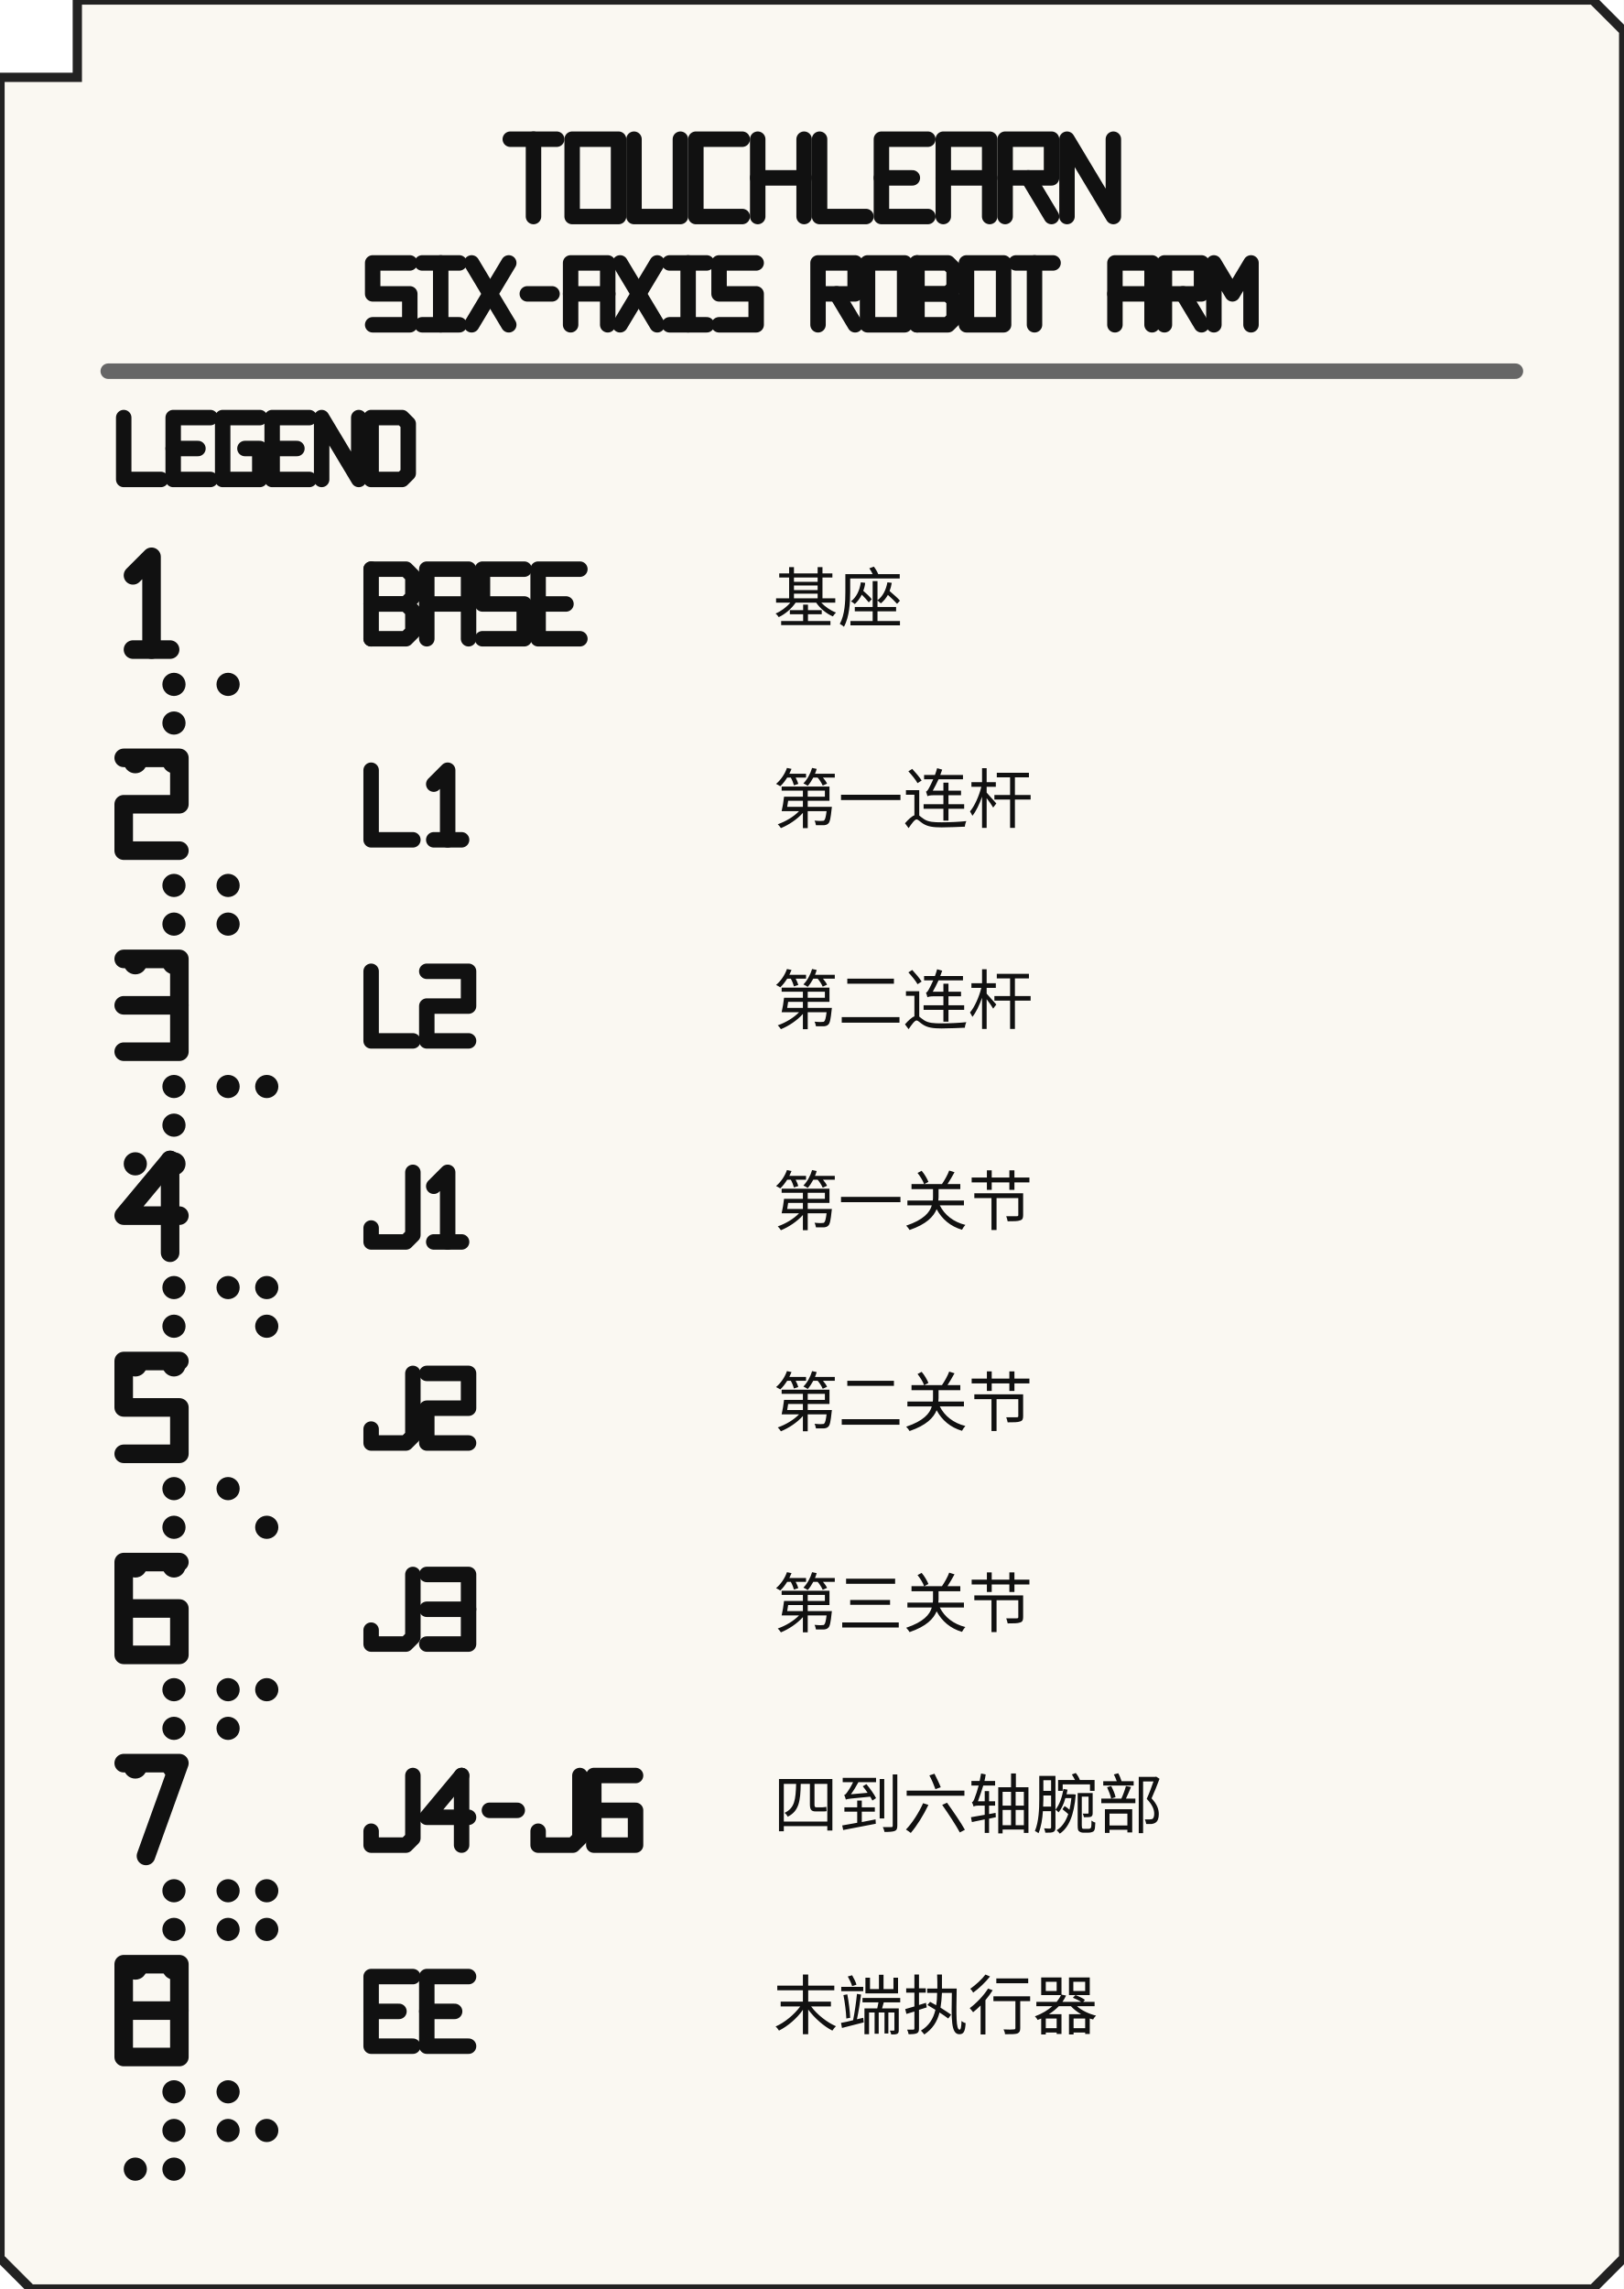
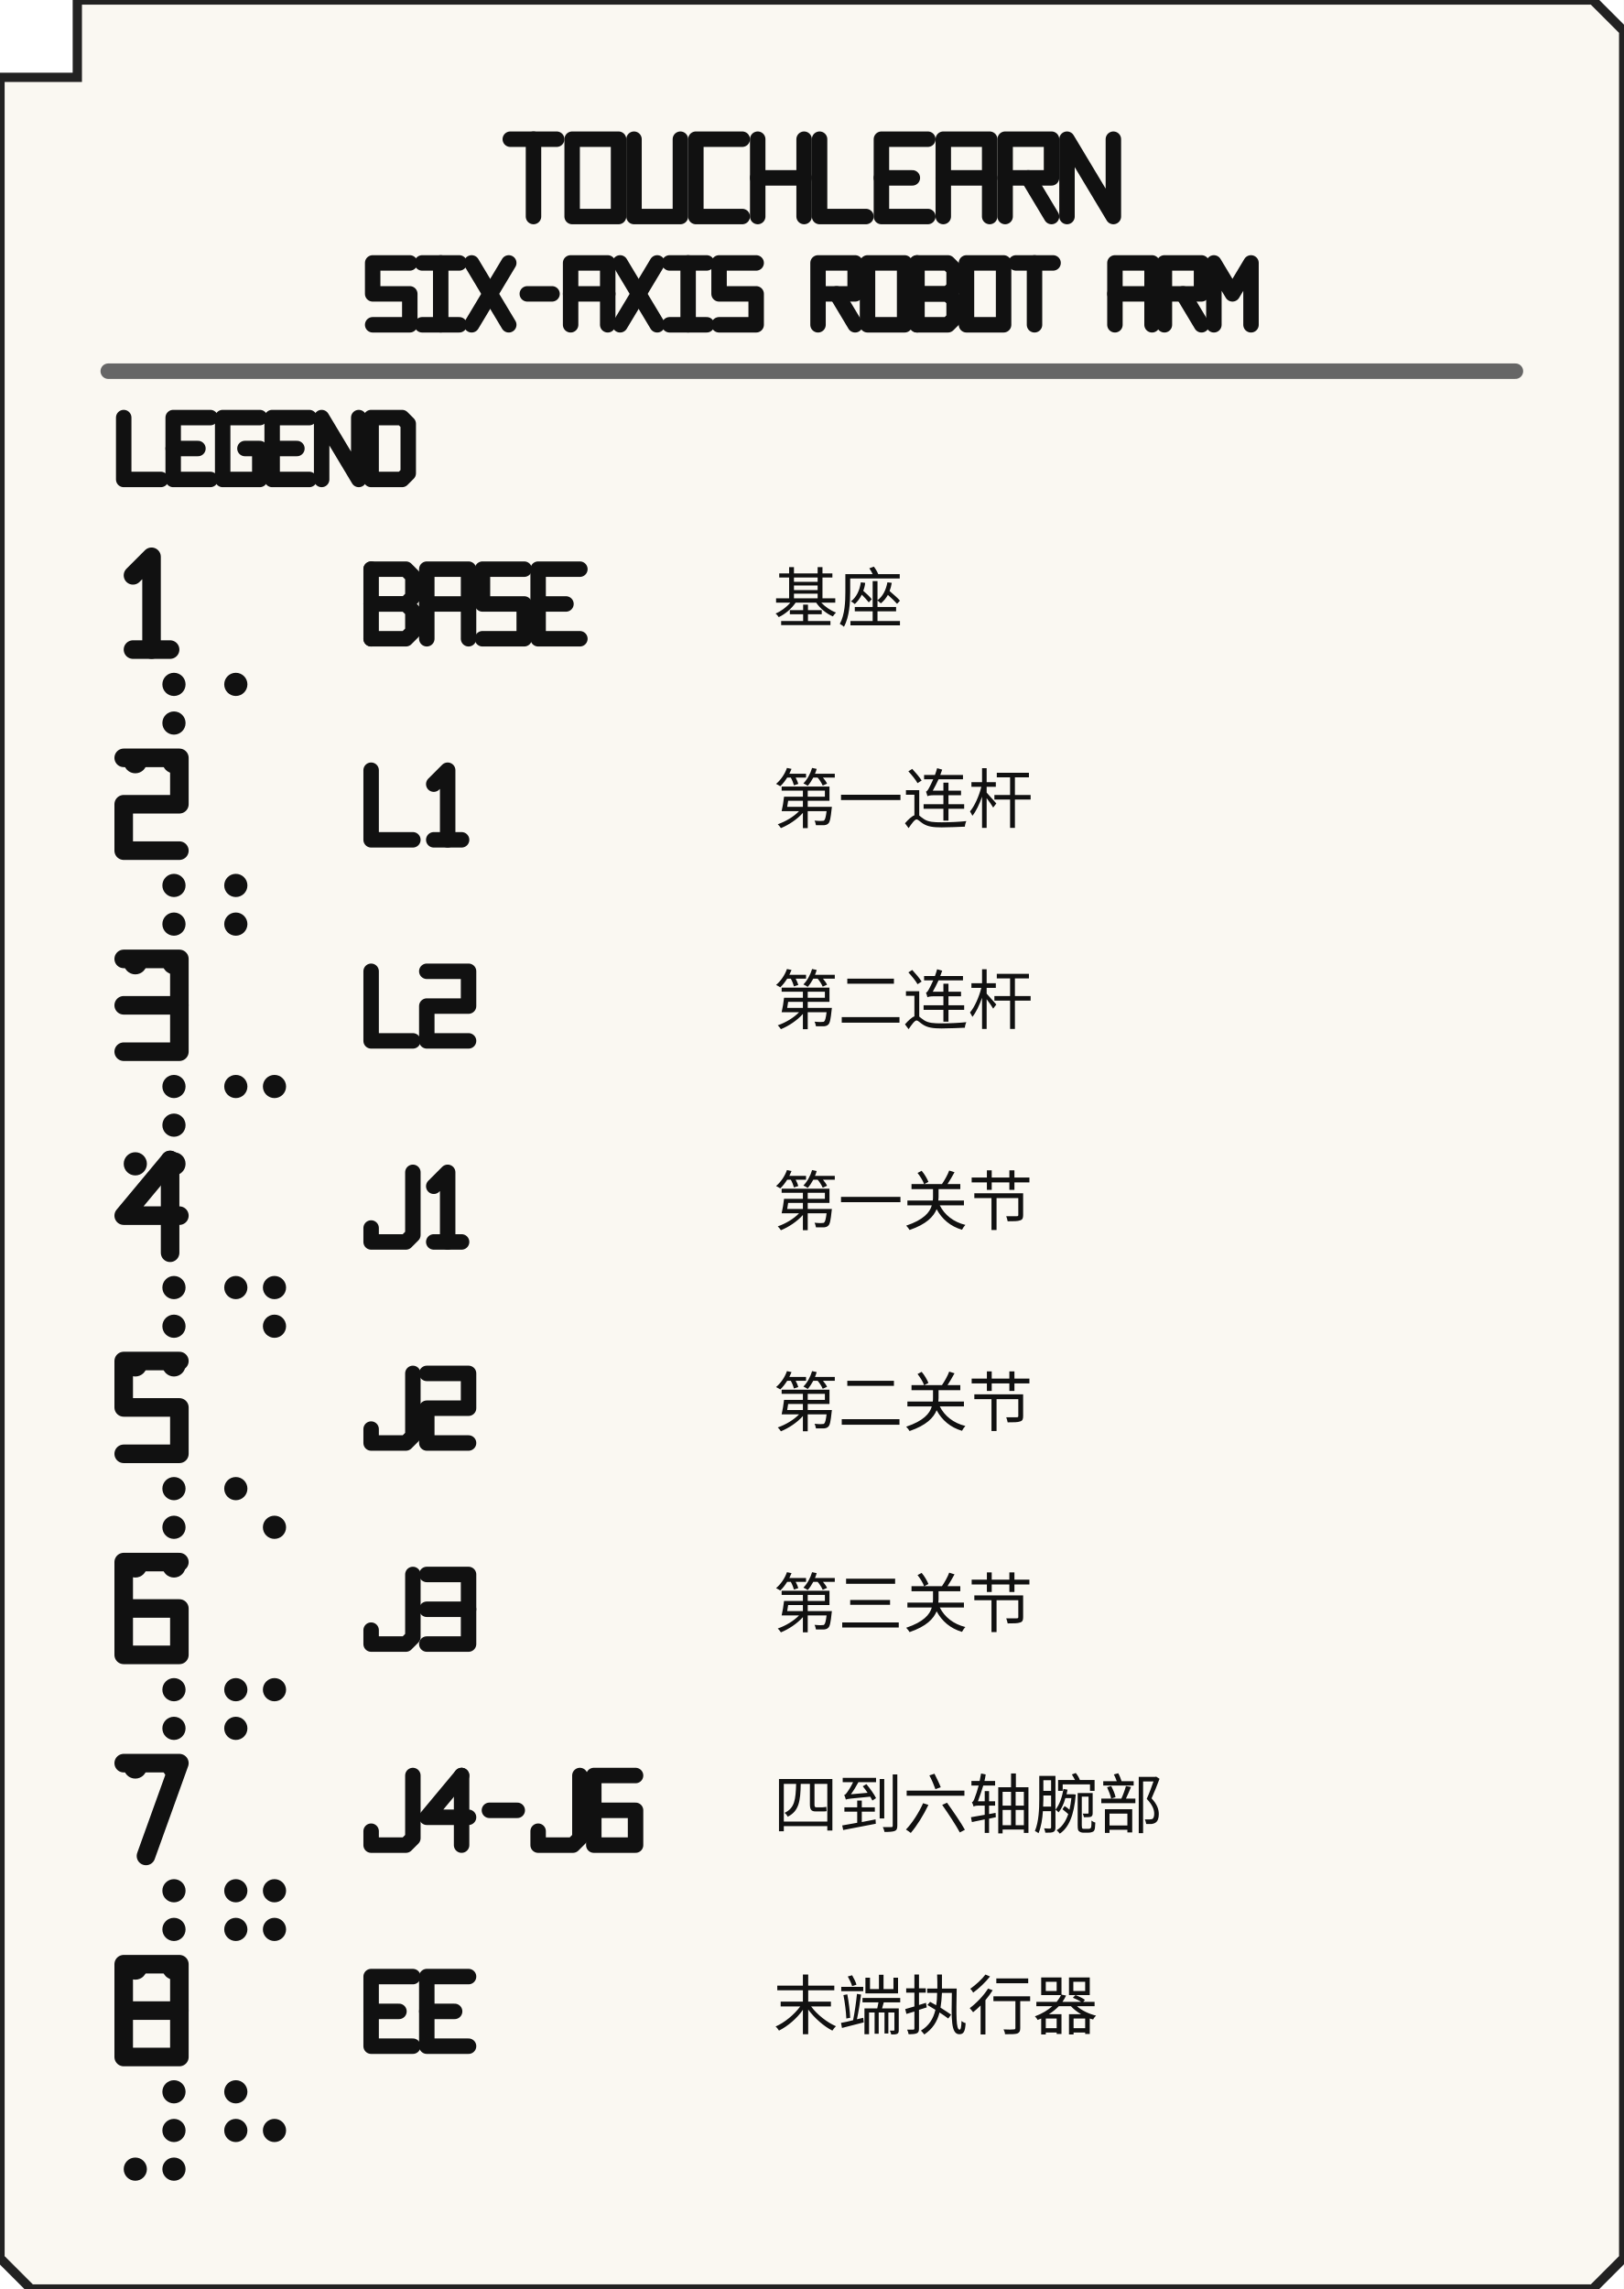
<svg xmlns="http://www.w3.org/2000/svg" width="105mm" height="148mm" viewBox="0 0 105 148">
  <rect width="100%" height="100%" fill="#ffffff" />
  <polygon points="5,0 103,0 105,2 105,146 103,148 2,148 0,146 0,5 5,5" fill="#faf8f2" stroke="#222222" stroke-width="0.6" />
  <g id="legend_title" data-kind="title">
    <polyline points="33,9 36,9" fill="none" stroke="#111111" stroke-width="1" stroke-linecap="round" stroke-linejoin="round" />
    <polyline points="34.5,9 34.5,14" fill="none" stroke="#111111" stroke-width="1" stroke-linecap="round" stroke-linejoin="round" />
    <polyline points="37,9 40,9 40,14 37,14 37,9" fill="none" stroke="#111111" stroke-width="1" stroke-linecap="round" stroke-linejoin="round" />
    <polyline points="41,9 41,14 44,14 44,9" fill="none" stroke="#111111" stroke-width="1" stroke-linecap="round" stroke-linejoin="round" />
    <polyline points="48,9 45,9 45,14 48,14" fill="none" stroke="#111111" stroke-width="1" stroke-linecap="round" stroke-linejoin="round" />
    <polyline points="49,9 49,14" fill="none" stroke="#111111" stroke-width="1" stroke-linecap="round" stroke-linejoin="round" />
    <polyline points="52,9 52,14" fill="none" stroke="#111111" stroke-width="1" stroke-linecap="round" stroke-linejoin="round" />
    <polyline points="49,11.5 52,11.5" fill="none" stroke="#111111" stroke-width="1" stroke-linecap="round" stroke-linejoin="round" />
    <polyline points="53,9 53,14 56,14" fill="none" stroke="#111111" stroke-width="1" stroke-linecap="round" stroke-linejoin="round" />
    <polyline points="60,9 57,9 57,14 60,14" fill="none" stroke="#111111" stroke-width="1" stroke-linecap="round" stroke-linejoin="round" />
    <polyline points="57,11.5 59,11.5" fill="none" stroke="#111111" stroke-width="1" stroke-linecap="round" stroke-linejoin="round" />
    <polyline points="61,14 61,9 64,9 64,14" fill="none" stroke="#111111" stroke-width="1" stroke-linecap="round" stroke-linejoin="round" />
    <polyline points="61,11.5 64,11.5" fill="none" stroke="#111111" stroke-width="1" stroke-linecap="round" stroke-linejoin="round" />
    <polyline points="65,14 65,9 68,9 68,11.5 65,11.5" fill="none" stroke="#111111" stroke-width="1" stroke-linecap="round" stroke-linejoin="round" />
    <polyline points="66.5,11.5 68,14" fill="none" stroke="#111111" stroke-width="1" stroke-linecap="round" stroke-linejoin="round" />
    <polyline points="69,14 69,9 72,14 72,9" fill="none" stroke="#111111" stroke-width="1" stroke-linecap="round" stroke-linejoin="round" />
  </g>
  <g id="legend_subtitle" data-kind="title">
    <polyline points="26.5,17 24.1,17 24.1,19 26.5,19 26.5,21 24.1,21" fill="none" stroke="#111111" stroke-width="1" stroke-linecap="round" stroke-linejoin="round" />
    <polyline points="27.3,17 29.7,17" fill="none" stroke="#111111" stroke-width="1" stroke-linecap="round" stroke-linejoin="round" />
    <polyline points="28.5,17 28.5,21" fill="none" stroke="#111111" stroke-width="1" stroke-linecap="round" stroke-linejoin="round" />
    <polyline points="27.3,21 29.7,21" fill="none" stroke="#111111" stroke-width="1" stroke-linecap="round" stroke-linejoin="round" />
    <polyline points="30.5,17 32.9,21" fill="none" stroke="#111111" stroke-width="1" stroke-linecap="round" stroke-linejoin="round" />
    <polyline points="32.9,17 30.5,21" fill="none" stroke="#111111" stroke-width="1" stroke-linecap="round" stroke-linejoin="round" />
    <polyline points="34.1,19 35.7,19" fill="none" stroke="#111111" stroke-width="1" stroke-linecap="round" stroke-linejoin="round" />
    <polyline points="36.9,21 36.9,17 39.3,17 39.3,21" fill="none" stroke="#111111" stroke-width="1" stroke-linecap="round" stroke-linejoin="round" />
    <polyline points="36.9,19 39.3,19" fill="none" stroke="#111111" stroke-width="1" stroke-linecap="round" stroke-linejoin="round" />
    <polyline points="40.1,17 42.5,21" fill="none" stroke="#111111" stroke-width="1" stroke-linecap="round" stroke-linejoin="round" />
    <polyline points="42.5,17 40.1,21" fill="none" stroke="#111111" stroke-width="1" stroke-linecap="round" stroke-linejoin="round" />
    <polyline points="43.3,17 45.7,17" fill="none" stroke="#111111" stroke-width="1" stroke-linecap="round" stroke-linejoin="round" />
    <polyline points="44.5,17 44.5,21" fill="none" stroke="#111111" stroke-width="1" stroke-linecap="round" stroke-linejoin="round" />
    <polyline points="43.3,21 45.7,21" fill="none" stroke="#111111" stroke-width="1" stroke-linecap="round" stroke-linejoin="round" />
    <polyline points="48.9,17 46.5,17 46.5,19 48.9,19 48.9,21 46.5,21" fill="none" stroke="#111111" stroke-width="1" stroke-linecap="round" stroke-linejoin="round" />
    <polyline points="52.9,21 52.9,17 55.3,17 55.3,19 52.9,19" fill="none" stroke="#111111" stroke-width="1" stroke-linecap="round" stroke-linejoin="round" />
    <polyline points="54.1,19 55.3,21" fill="none" stroke="#111111" stroke-width="1" stroke-linecap="round" stroke-linejoin="round" />
    <polyline points="56.1,17 58.5,17 58.5,21 56.1,21 56.1,17" fill="none" stroke="#111111" stroke-width="1" stroke-linecap="round" stroke-linejoin="round" />
    <polyline points="59.3,17 59.3,21" fill="none" stroke="#111111" stroke-width="1" stroke-linecap="round" stroke-linejoin="round" />
    <polyline points="59.3,17 61.3,17 61.7,17.4 61.7,18.6 61.3,19 59.3,19" fill="none" stroke="#111111" stroke-width="1" stroke-linecap="round" stroke-linejoin="round" />
    <polyline points="59.3,19 61.3,19 61.7,19.4 61.7,20.6 61.3,21 59.3,21" fill="none" stroke="#111111" stroke-width="1" stroke-linecap="round" stroke-linejoin="round" />
    <polyline points="62.5,17 64.9,17 64.9,21 62.5,21 62.5,17" fill="none" stroke="#111111" stroke-width="1" stroke-linecap="round" stroke-linejoin="round" />
    <polyline points="65.7,17 68.1,17" fill="none" stroke="#111111" stroke-width="1" stroke-linecap="round" stroke-linejoin="round" />
    <polyline points="66.9,17 66.9,21" fill="none" stroke="#111111" stroke-width="1" stroke-linecap="round" stroke-linejoin="round" />
    <polyline points="72.1,21 72.1,17 74.5,17 74.5,21" fill="none" stroke="#111111" stroke-width="1" stroke-linecap="round" stroke-linejoin="round" />
    <polyline points="72.1,19 74.5,19" fill="none" stroke="#111111" stroke-width="1" stroke-linecap="round" stroke-linejoin="round" />
    <polyline points="75.3,21 75.3,17 77.7,17 77.7,19 75.3,19" fill="none" stroke="#111111" stroke-width="1" stroke-linecap="round" stroke-linejoin="round" />
    <polyline points="76.5,19 77.7,21" fill="none" stroke="#111111" stroke-width="1" stroke-linecap="round" stroke-linejoin="round" />
    <polyline points="78.5,21 78.5,17 79.7,19 80.9,17 80.9,21" fill="none" stroke="#111111" stroke-width="1" stroke-linecap="round" stroke-linejoin="round" />
  </g>
  <g id="legend_rule" data-kind="footer">
    <polyline points="7,24 98,24" fill="none" stroke="#666666" stroke-width="1" stroke-linecap="round" stroke-linejoin="round" />
  </g>
  <g id="legend_heading" data-kind="label">
    <polyline points="8,27 8,31 10.4,31" fill="none" stroke="#111111" stroke-width="1" stroke-linecap="round" stroke-linejoin="round" />
    <polyline points="13.6,27 11.2,27 11.2,31 13.6,31" fill="none" stroke="#111111" stroke-width="1" stroke-linecap="round" stroke-linejoin="round" />
    <polyline points="11.2,29 12.8,29" fill="none" stroke="#111111" stroke-width="1" stroke-linecap="round" stroke-linejoin="round" />
    <polyline points="16.8,27 14.4,27 14.4,31 16.8,31 16.8,29 15.84,29" fill="none" stroke="#111111" stroke-width="1" stroke-linecap="round" stroke-linejoin="round" />
    <polyline points="20,27 17.6,27 17.6,31 20,31" fill="none" stroke="#111111" stroke-width="1" stroke-linecap="round" stroke-linejoin="round" />
    <polyline points="17.6,29 19.2,29" fill="none" stroke="#111111" stroke-width="1" stroke-linecap="round" stroke-linejoin="round" />
    <polyline points="20.8,31 20.8,27 23.2,31 23.2,27" fill="none" stroke="#111111" stroke-width="1" stroke-linecap="round" stroke-linejoin="round" />
    <polyline points="24,27 24,31 26,31 26.4,30.6 26.4,27.4 26,27 24,27" fill="none" stroke="#111111" stroke-width="1" stroke-linecap="round" stroke-linejoin="round" />
  </g>
  <g id="legend_entry_1" data-kind="label">
    <polyline points="8.6,37.2 9.8,36 9.8,42" fill="none" stroke="#111111" stroke-width="1.2" stroke-linecap="round" stroke-linejoin="round" />
    <polyline points="8.6,42 11,42" fill="none" stroke="#111111" stroke-width="1.2" stroke-linecap="round" stroke-linejoin="round" />
    <circle cx="8.75" cy="49.25" r="0.75" fill="#111111" />
    <circle cx="11.25" cy="44.25" r="0.75" fill="#111111" />
    <circle cx="11.25" cy="46.75" r="0.75" fill="#111111" />
    <circle cx="11.25" cy="49.25" r="0.75" fill="#111111" />
-     <circle cx="14.75" cy="44.25" r="0.75" fill="#111111" />
+     <circle cx="15.25" cy="44.25" r="0.75" fill="#111111" />
    <polyline points="24,36.8 24,41.3" fill="none" stroke="#111111" stroke-width="1" stroke-linecap="round" stroke-linejoin="round" />
    <polyline points="24,36.8 26.25,36.8 26.7,37.25 26.7,38.6 26.25,39.05 24,39.05" fill="none" stroke="#111111" stroke-width="1" stroke-linecap="round" stroke-linejoin="round" />
    <polyline points="24,39.05 26.25,39.05 26.7,39.5 26.7,40.85 26.25,41.3 24,41.3" fill="none" stroke="#111111" stroke-width="1" stroke-linecap="round" stroke-linejoin="round" />
    <polyline points="27.6,41.3 27.6,36.8 30.3,36.8 30.3,41.3" fill="none" stroke="#111111" stroke-width="1" stroke-linecap="round" stroke-linejoin="round" />
    <polyline points="27.6,39.05 30.3,39.05" fill="none" stroke="#111111" stroke-width="1" stroke-linecap="round" stroke-linejoin="round" />
    <polyline points="33.9,36.8 31.2,36.8 31.2,39.05 33.9,39.05 33.9,41.3 31.2,41.3" fill="none" stroke="#111111" stroke-width="1" stroke-linecap="round" stroke-linejoin="round" />
    <polyline points="37.5,36.8 34.8,36.8 34.8,41.3 37.5,41.3" fill="none" stroke="#111111" stroke-width="1" stroke-linecap="round" stroke-linejoin="round" />
    <polyline points="34.8,39.05 36.6,39.05" fill="none" stroke="#111111" stroke-width="1" stroke-linecap="round" stroke-linejoin="round" />
  </g>
  <g id="legend_entry_2" data-kind="label">
    <polyline points="8,49 11.6,49 11.6,52 8,52 8,55 11.6,55" fill="none" stroke="#111111" stroke-width="1.2" stroke-linecap="round" stroke-linejoin="round" />
    <circle cx="8.75" cy="62.25" r="0.75" fill="#111111" />
    <circle cx="11.25" cy="57.25" r="0.75" fill="#111111" />
    <circle cx="11.25" cy="59.75" r="0.75" fill="#111111" />
    <circle cx="11.25" cy="62.25" r="0.75" fill="#111111" />
-     <circle cx="14.75" cy="57.25" r="0.75" fill="#111111" />
-     <circle cx="14.75" cy="59.75" r="0.75" fill="#111111" />
+     <circle cx="15.25" cy="57.25" r="0.75" fill="#111111" />
+     <circle cx="15.25" cy="59.75" r="0.75" fill="#111111" />
    <polyline points="24,49.8 24,54.3 26.7,54.3" fill="none" stroke="#111111" stroke-width="1" stroke-linecap="round" stroke-linejoin="round" />
    <polyline points="28.05,50.7 28.95,49.8 28.95,54.3" fill="none" stroke="#111111" stroke-width="1" stroke-linecap="round" stroke-linejoin="round" />
    <polyline points="28.05,54.3 29.85,54.3" fill="none" stroke="#111111" stroke-width="1" stroke-linecap="round" stroke-linejoin="round" />
  </g>
  <g id="legend_entry_3" data-kind="label">
    <polyline points="8,62 11.6,62 11.6,68 8,68" fill="none" stroke="#111111" stroke-width="1.2" stroke-linecap="round" stroke-linejoin="round" />
    <polyline points="8,65 11.6,65" fill="none" stroke="#111111" stroke-width="1.2" stroke-linecap="round" stroke-linejoin="round" />
    <circle cx="8.75" cy="75.25" r="0.75" fill="#111111" />
    <circle cx="11.25" cy="70.25" r="0.75" fill="#111111" />
    <circle cx="11.25" cy="72.75" r="0.75" fill="#111111" />
    <circle cx="11.25" cy="75.25" r="0.75" fill="#111111" />
-     <circle cx="14.75" cy="70.25" r="0.75" fill="#111111" />
-     <circle cx="17.25" cy="70.25" r="0.75" fill="#111111" />
+     <circle cx="15.25" cy="70.25" r="0.75" fill="#111111" />
+     <circle cx="17.75" cy="70.25" r="0.75" fill="#111111" />
    <polyline points="24,62.8 24,67.3 26.7,67.3" fill="none" stroke="#111111" stroke-width="1" stroke-linecap="round" stroke-linejoin="round" />
    <polyline points="27.6,62.8 30.3,62.8 30.3,65.05 27.6,65.05 27.6,67.3 30.3,67.3" fill="none" stroke="#111111" stroke-width="1" stroke-linecap="round" stroke-linejoin="round" />
  </g>
  <g id="legend_entry_4" data-kind="label">
    <polyline points="11,75 8,78.6 11.6,78.6" fill="none" stroke="#111111" stroke-width="1.2" stroke-linecap="round" stroke-linejoin="round" />
    <polyline points="11,75 11,81" fill="none" stroke="#111111" stroke-width="1.2" stroke-linecap="round" stroke-linejoin="round" />
    <circle cx="8.75" cy="88.25" r="0.75" fill="#111111" />
    <circle cx="11.25" cy="83.25" r="0.75" fill="#111111" />
    <circle cx="11.25" cy="85.75" r="0.75" fill="#111111" />
    <circle cx="11.25" cy="88.25" r="0.75" fill="#111111" />
-     <circle cx="14.75" cy="83.25" r="0.75" fill="#111111" />
-     <circle cx="17.25" cy="83.25" r="0.75" fill="#111111" />
-     <circle cx="17.25" cy="85.75" r="0.75" fill="#111111" />
+     <circle cx="15.25" cy="83.25" r="0.75" fill="#111111" />
+     <circle cx="17.75" cy="83.25" r="0.75" fill="#111111" />
+     <circle cx="17.75" cy="85.75" r="0.75" fill="#111111" />
    <polyline points="26.7,75.8 26.7,79.85 26.25,80.3 24,80.3 24,79.4" fill="none" stroke="#111111" stroke-width="1" stroke-linecap="round" stroke-linejoin="round" />
    <polyline points="28.05,76.7 28.95,75.8 28.95,80.3" fill="none" stroke="#111111" stroke-width="1" stroke-linecap="round" stroke-linejoin="round" />
    <polyline points="28.05,80.3 29.85,80.3" fill="none" stroke="#111111" stroke-width="1" stroke-linecap="round" stroke-linejoin="round" />
  </g>
  <g id="legend_entry_5" data-kind="label">
    <polyline points="11.6,88 8,88 8,91 11.6,91 11.6,94 8,94" fill="none" stroke="#111111" stroke-width="1.2" stroke-linecap="round" stroke-linejoin="round" />
    <circle cx="8.75" cy="101.25" r="0.75" fill="#111111" />
    <circle cx="11.25" cy="96.25" r="0.75" fill="#111111" />
    <circle cx="11.25" cy="98.75" r="0.75" fill="#111111" />
    <circle cx="11.25" cy="101.25" r="0.75" fill="#111111" />
-     <circle cx="14.75" cy="96.25" r="0.75" fill="#111111" />
-     <circle cx="17.25" cy="98.75" r="0.75" fill="#111111" />
+     <circle cx="15.25" cy="96.25" r="0.75" fill="#111111" />
+     <circle cx="17.75" cy="98.75" r="0.75" fill="#111111" />
    <polyline points="26.7,88.8 26.7,92.85 26.25,93.3 24,93.3 24,92.4" fill="none" stroke="#111111" stroke-width="1" stroke-linecap="round" stroke-linejoin="round" />
    <polyline points="27.6,88.8 30.3,88.8 30.3,91.05 27.6,91.05 27.6,93.3 30.3,93.3" fill="none" stroke="#111111" stroke-width="1" stroke-linecap="round" stroke-linejoin="round" />
  </g>
  <g id="legend_entry_6" data-kind="label">
    <polyline points="11.6,101 8,101 8,107 11.6,107 11.6,104 8,104" fill="none" stroke="#111111" stroke-width="1.2" stroke-linecap="round" stroke-linejoin="round" />
    <circle cx="8.75" cy="114.25" r="0.75" fill="#111111" />
    <circle cx="11.25" cy="109.25" r="0.75" fill="#111111" />
    <circle cx="11.25" cy="111.75" r="0.75" fill="#111111" />
    <circle cx="11.25" cy="114.25" r="0.75" fill="#111111" />
-     <circle cx="14.75" cy="109.25" r="0.75" fill="#111111" />
-     <circle cx="14.75" cy="111.75" r="0.75" fill="#111111" />
-     <circle cx="17.25" cy="109.25" r="0.75" fill="#111111" />
+     <circle cx="15.25" cy="109.25" r="0.75" fill="#111111" />
+     <circle cx="15.25" cy="111.75" r="0.75" fill="#111111" />
+     <circle cx="17.75" cy="109.25" r="0.75" fill="#111111" />
    <polyline points="26.7,101.8 26.7,105.85 26.25,106.3 24,106.3 24,105.4" fill="none" stroke="#111111" stroke-width="1" stroke-linecap="round" stroke-linejoin="round" />
    <polyline points="27.6,101.8 30.3,101.8 30.3,106.3 27.6,106.3" fill="none" stroke="#111111" stroke-width="1" stroke-linecap="round" stroke-linejoin="round" />
    <polyline points="27.6,104.05 30.3,104.05" fill="none" stroke="#111111" stroke-width="1" stroke-linecap="round" stroke-linejoin="round" />
  </g>
  <g id="legend_entry_7" data-kind="label">
    <polyline points="8,114 11.6,114 9.44,120" fill="none" stroke="#111111" stroke-width="1.2" stroke-linecap="round" stroke-linejoin="round" />
    <circle cx="8.75" cy="127.25" r="0.75" fill="#111111" />
    <circle cx="11.25" cy="122.25" r="0.75" fill="#111111" />
    <circle cx="11.25" cy="124.75" r="0.75" fill="#111111" />
    <circle cx="11.25" cy="127.25" r="0.75" fill="#111111" />
-     <circle cx="14.75" cy="122.25" r="0.75" fill="#111111" />
-     <circle cx="14.75" cy="124.75" r="0.75" fill="#111111" />
-     <circle cx="17.25" cy="122.25" r="0.75" fill="#111111" />
-     <circle cx="17.25" cy="124.75" r="0.75" fill="#111111" />
+     <circle cx="15.25" cy="122.25" r="0.75" fill="#111111" />
+     <circle cx="15.25" cy="124.75" r="0.75" fill="#111111" />
+     <circle cx="17.75" cy="122.25" r="0.75" fill="#111111" />
+     <circle cx="17.75" cy="124.75" r="0.75" fill="#111111" />
    <polyline points="26.7,114.8 26.7,118.85 26.25,119.3 24,119.3 24,118.4" fill="none" stroke="#111111" stroke-width="1" stroke-linecap="round" stroke-linejoin="round" />
    <polyline points="29.85,114.8 27.6,117.5 30.3,117.5" fill="none" stroke="#111111" stroke-width="1" stroke-linecap="round" stroke-linejoin="round" />
    <polyline points="29.85,114.8 29.85,119.3" fill="none" stroke="#111111" stroke-width="1" stroke-linecap="round" stroke-linejoin="round" />
    <polyline points="31.65,117.05 33.45,117.05" fill="none" stroke="#111111" stroke-width="1" stroke-linecap="round" stroke-linejoin="round" />
    <polyline points="37.5,114.8 37.5,118.85 37.05,119.3 34.8,119.3 34.8,118.4" fill="none" stroke="#111111" stroke-width="1" stroke-linecap="round" stroke-linejoin="round" />
    <polyline points="41.1,114.8 38.4,114.8 38.4,119.3 41.1,119.3 41.1,117.05 38.4,117.05" fill="none" stroke="#111111" stroke-width="1" stroke-linecap="round" stroke-linejoin="round" />
  </g>
  <g id="legend_entry_8" data-kind="label">
    <polyline points="8,127 11.6,127 11.6,133 8,133 8,127" fill="none" stroke="#111111" stroke-width="1.2" stroke-linecap="round" stroke-linejoin="round" />
    <polyline points="8,130 11.6,130" fill="none" stroke="#111111" stroke-width="1.2" stroke-linecap="round" stroke-linejoin="round" />
    <circle cx="8.75" cy="140.25" r="0.75" fill="#111111" />
    <circle cx="11.25" cy="135.25" r="0.75" fill="#111111" />
    <circle cx="11.25" cy="137.75" r="0.75" fill="#111111" />
    <circle cx="11.25" cy="140.25" r="0.75" fill="#111111" />
-     <circle cx="14.75" cy="135.25" r="0.75" fill="#111111" />
-     <circle cx="14.75" cy="137.75" r="0.75" fill="#111111" />
-     <circle cx="17.25" cy="137.75" r="0.75" fill="#111111" />
+     <circle cx="15.25" cy="135.25" r="0.75" fill="#111111" />
+     <circle cx="15.25" cy="137.75" r="0.75" fill="#111111" />
+     <circle cx="17.75" cy="137.75" r="0.75" fill="#111111" />
    <polyline points="26.7,127.8 24,127.8 24,132.3 26.7,132.3" fill="none" stroke="#111111" stroke-width="1" stroke-linecap="round" stroke-linejoin="round" />
    <polyline points="24,130.05 25.8,130.05" fill="none" stroke="#111111" stroke-width="1" stroke-linecap="round" stroke-linejoin="round" />
    <polyline points="30.3,127.8 27.6,127.8 27.6,132.3 30.3,132.3" fill="none" stroke="#111111" stroke-width="1" stroke-linecap="round" stroke-linejoin="round" />
    <polyline points="27.6,130.05 29.4,130.05" fill="none" stroke="#111111" stroke-width="1" stroke-linecap="round" stroke-linejoin="round" />
  </g>
  <text x="50.0" y="40.2" font-family="Microsoft YaHei, Noto Sans CJK SC, sans-serif" font-size="4.2" fill="#111111">基座</text>
  <text x="50.0" y="53.2" font-family="Microsoft YaHei, Noto Sans CJK SC, sans-serif" font-size="4.2" fill="#111111">第一连杆</text>
  <text x="50.0" y="66.2" font-family="Microsoft YaHei, Noto Sans CJK SC, sans-serif" font-size="4.2" fill="#111111">第二连杆</text>
  <text x="50.0" y="79.2" font-family="Microsoft YaHei, Noto Sans CJK SC, sans-serif" font-size="4.2" fill="#111111">第一关节</text>
  <text x="50.0" y="92.2" font-family="Microsoft YaHei, Noto Sans CJK SC, sans-serif" font-size="4.2" fill="#111111">第二关节</text>
  <text x="50.0" y="105.2" font-family="Microsoft YaHei, Noto Sans CJK SC, sans-serif" font-size="4.2" fill="#111111">第三关节</text>
  <text x="50.0" y="118.2" font-family="Microsoft YaHei, Noto Sans CJK SC, sans-serif" font-size="4.2" fill="#111111">四到六轴腕部</text>
  <text x="50.0" y="131.2" font-family="Microsoft YaHei, Noto Sans CJK SC, sans-serif" font-size="4.2" fill="#111111">末端执行器</text>
</svg>
